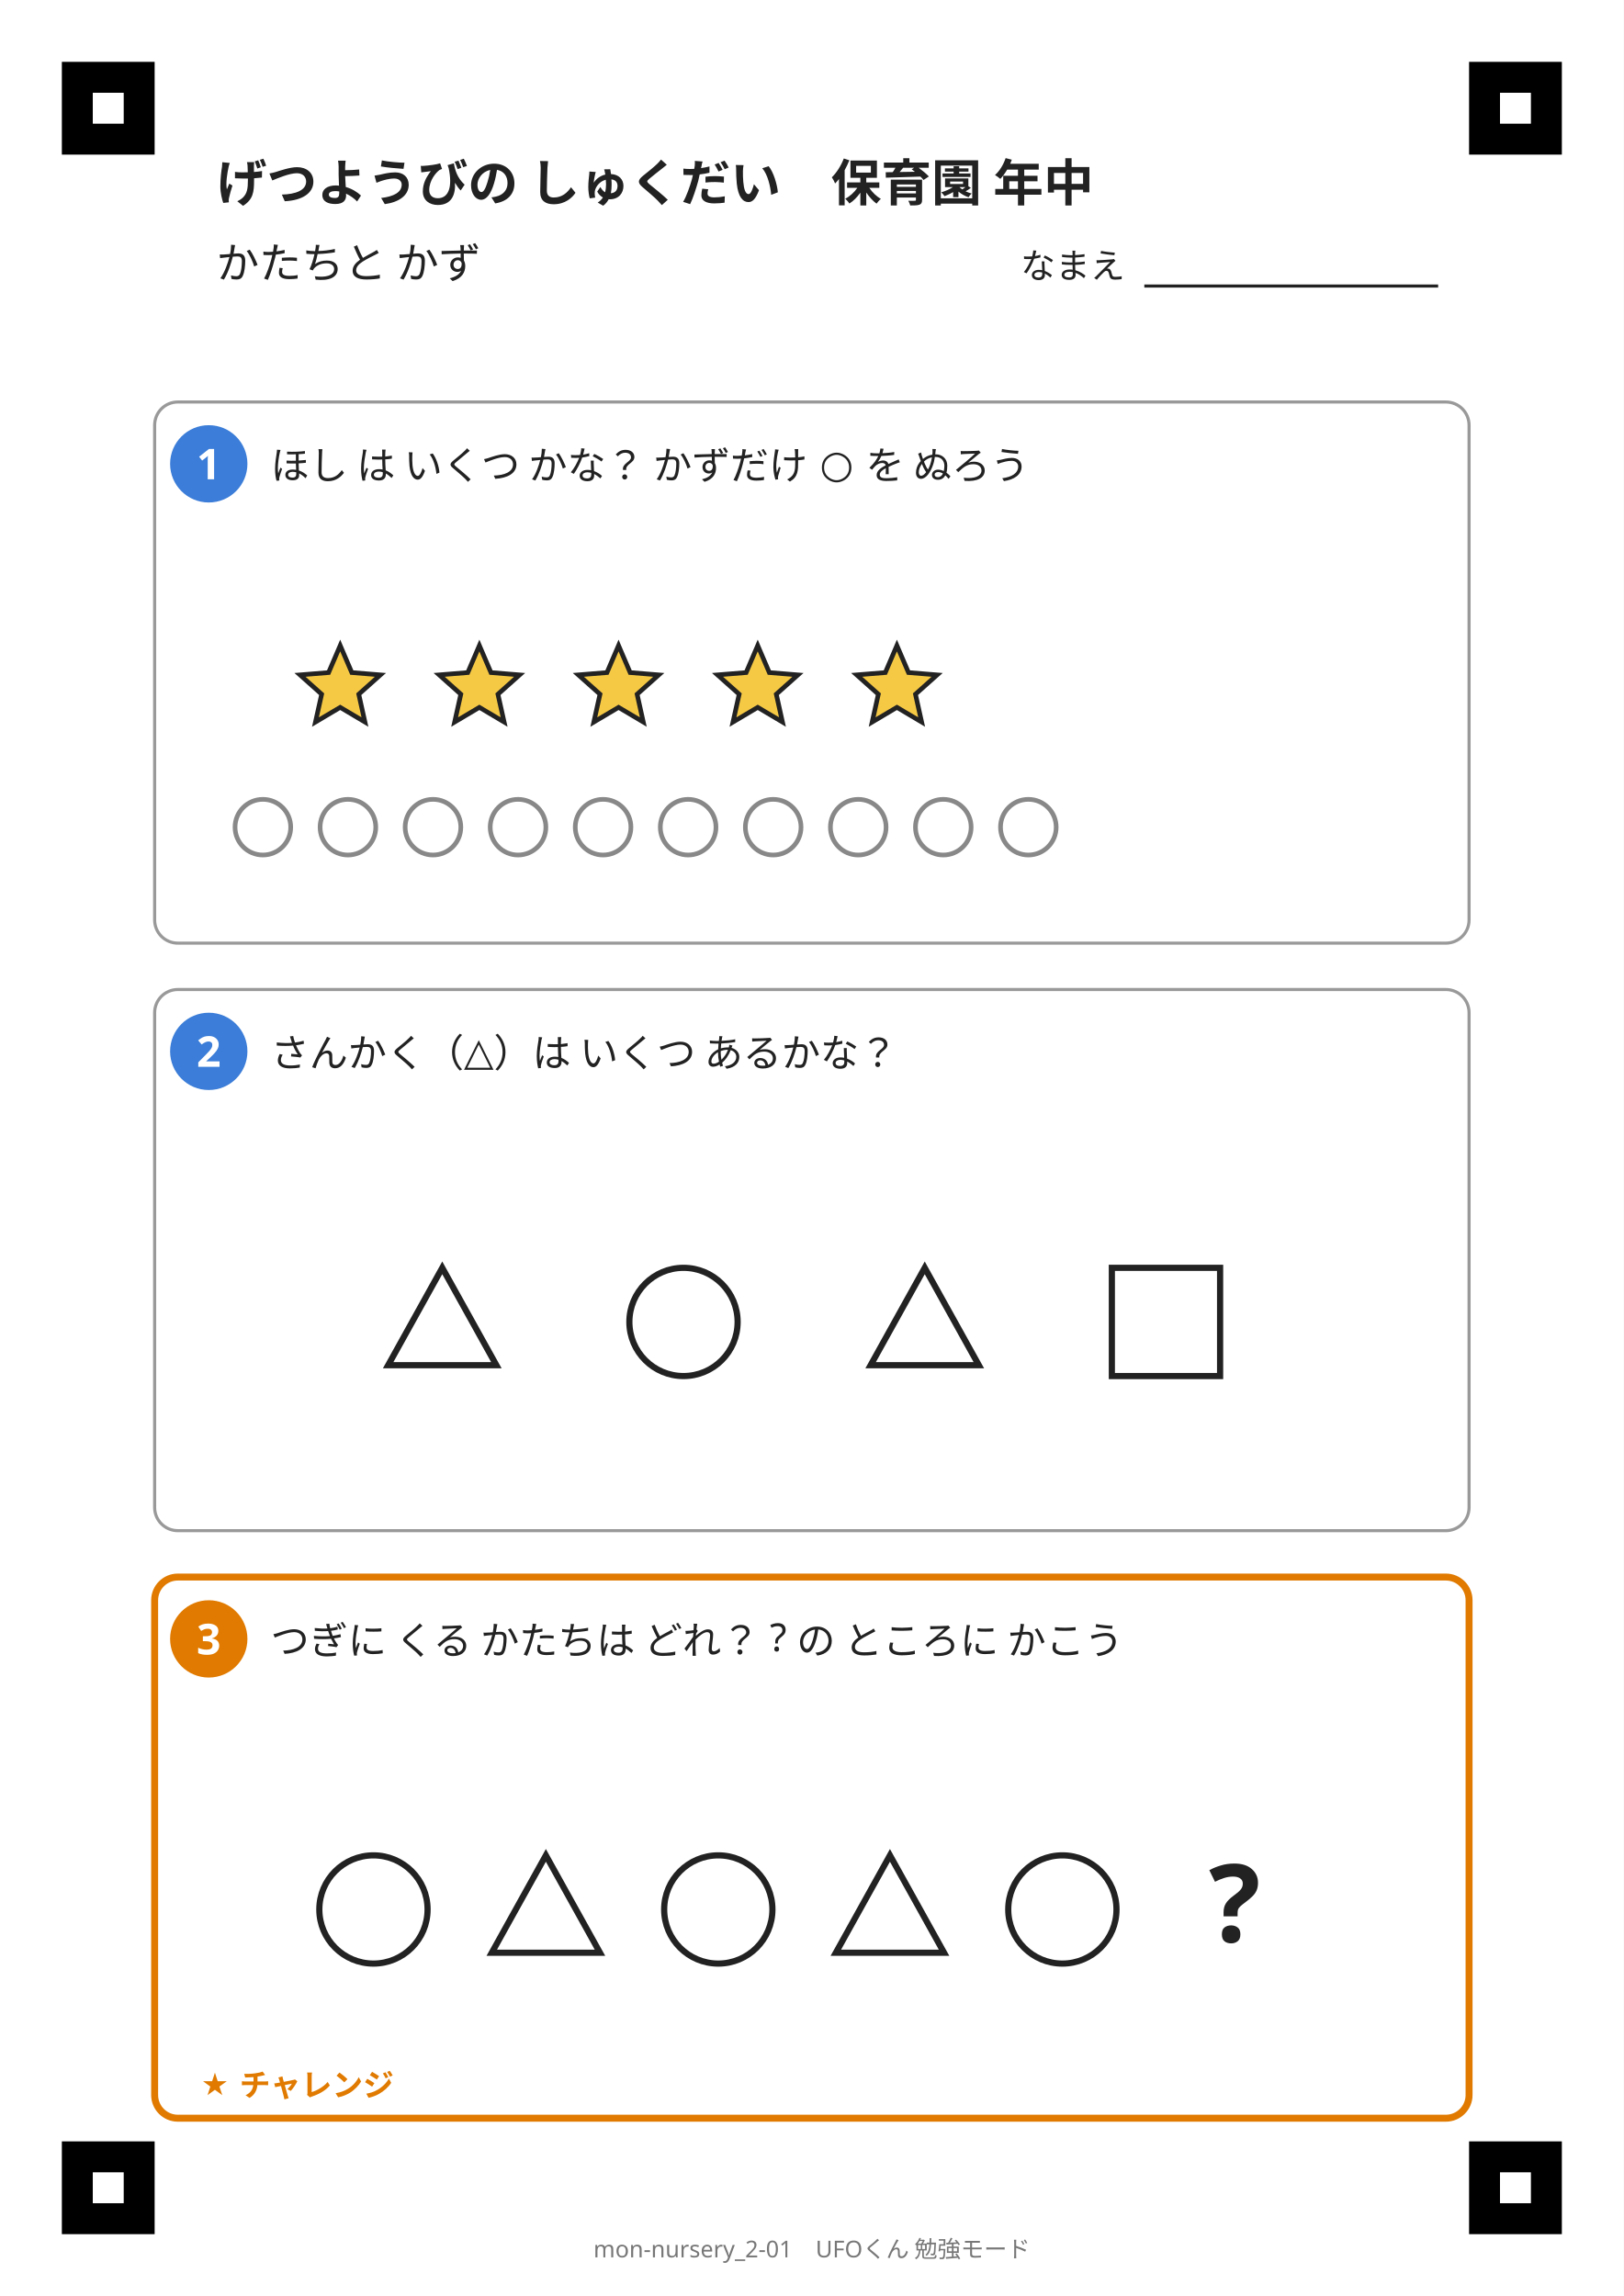
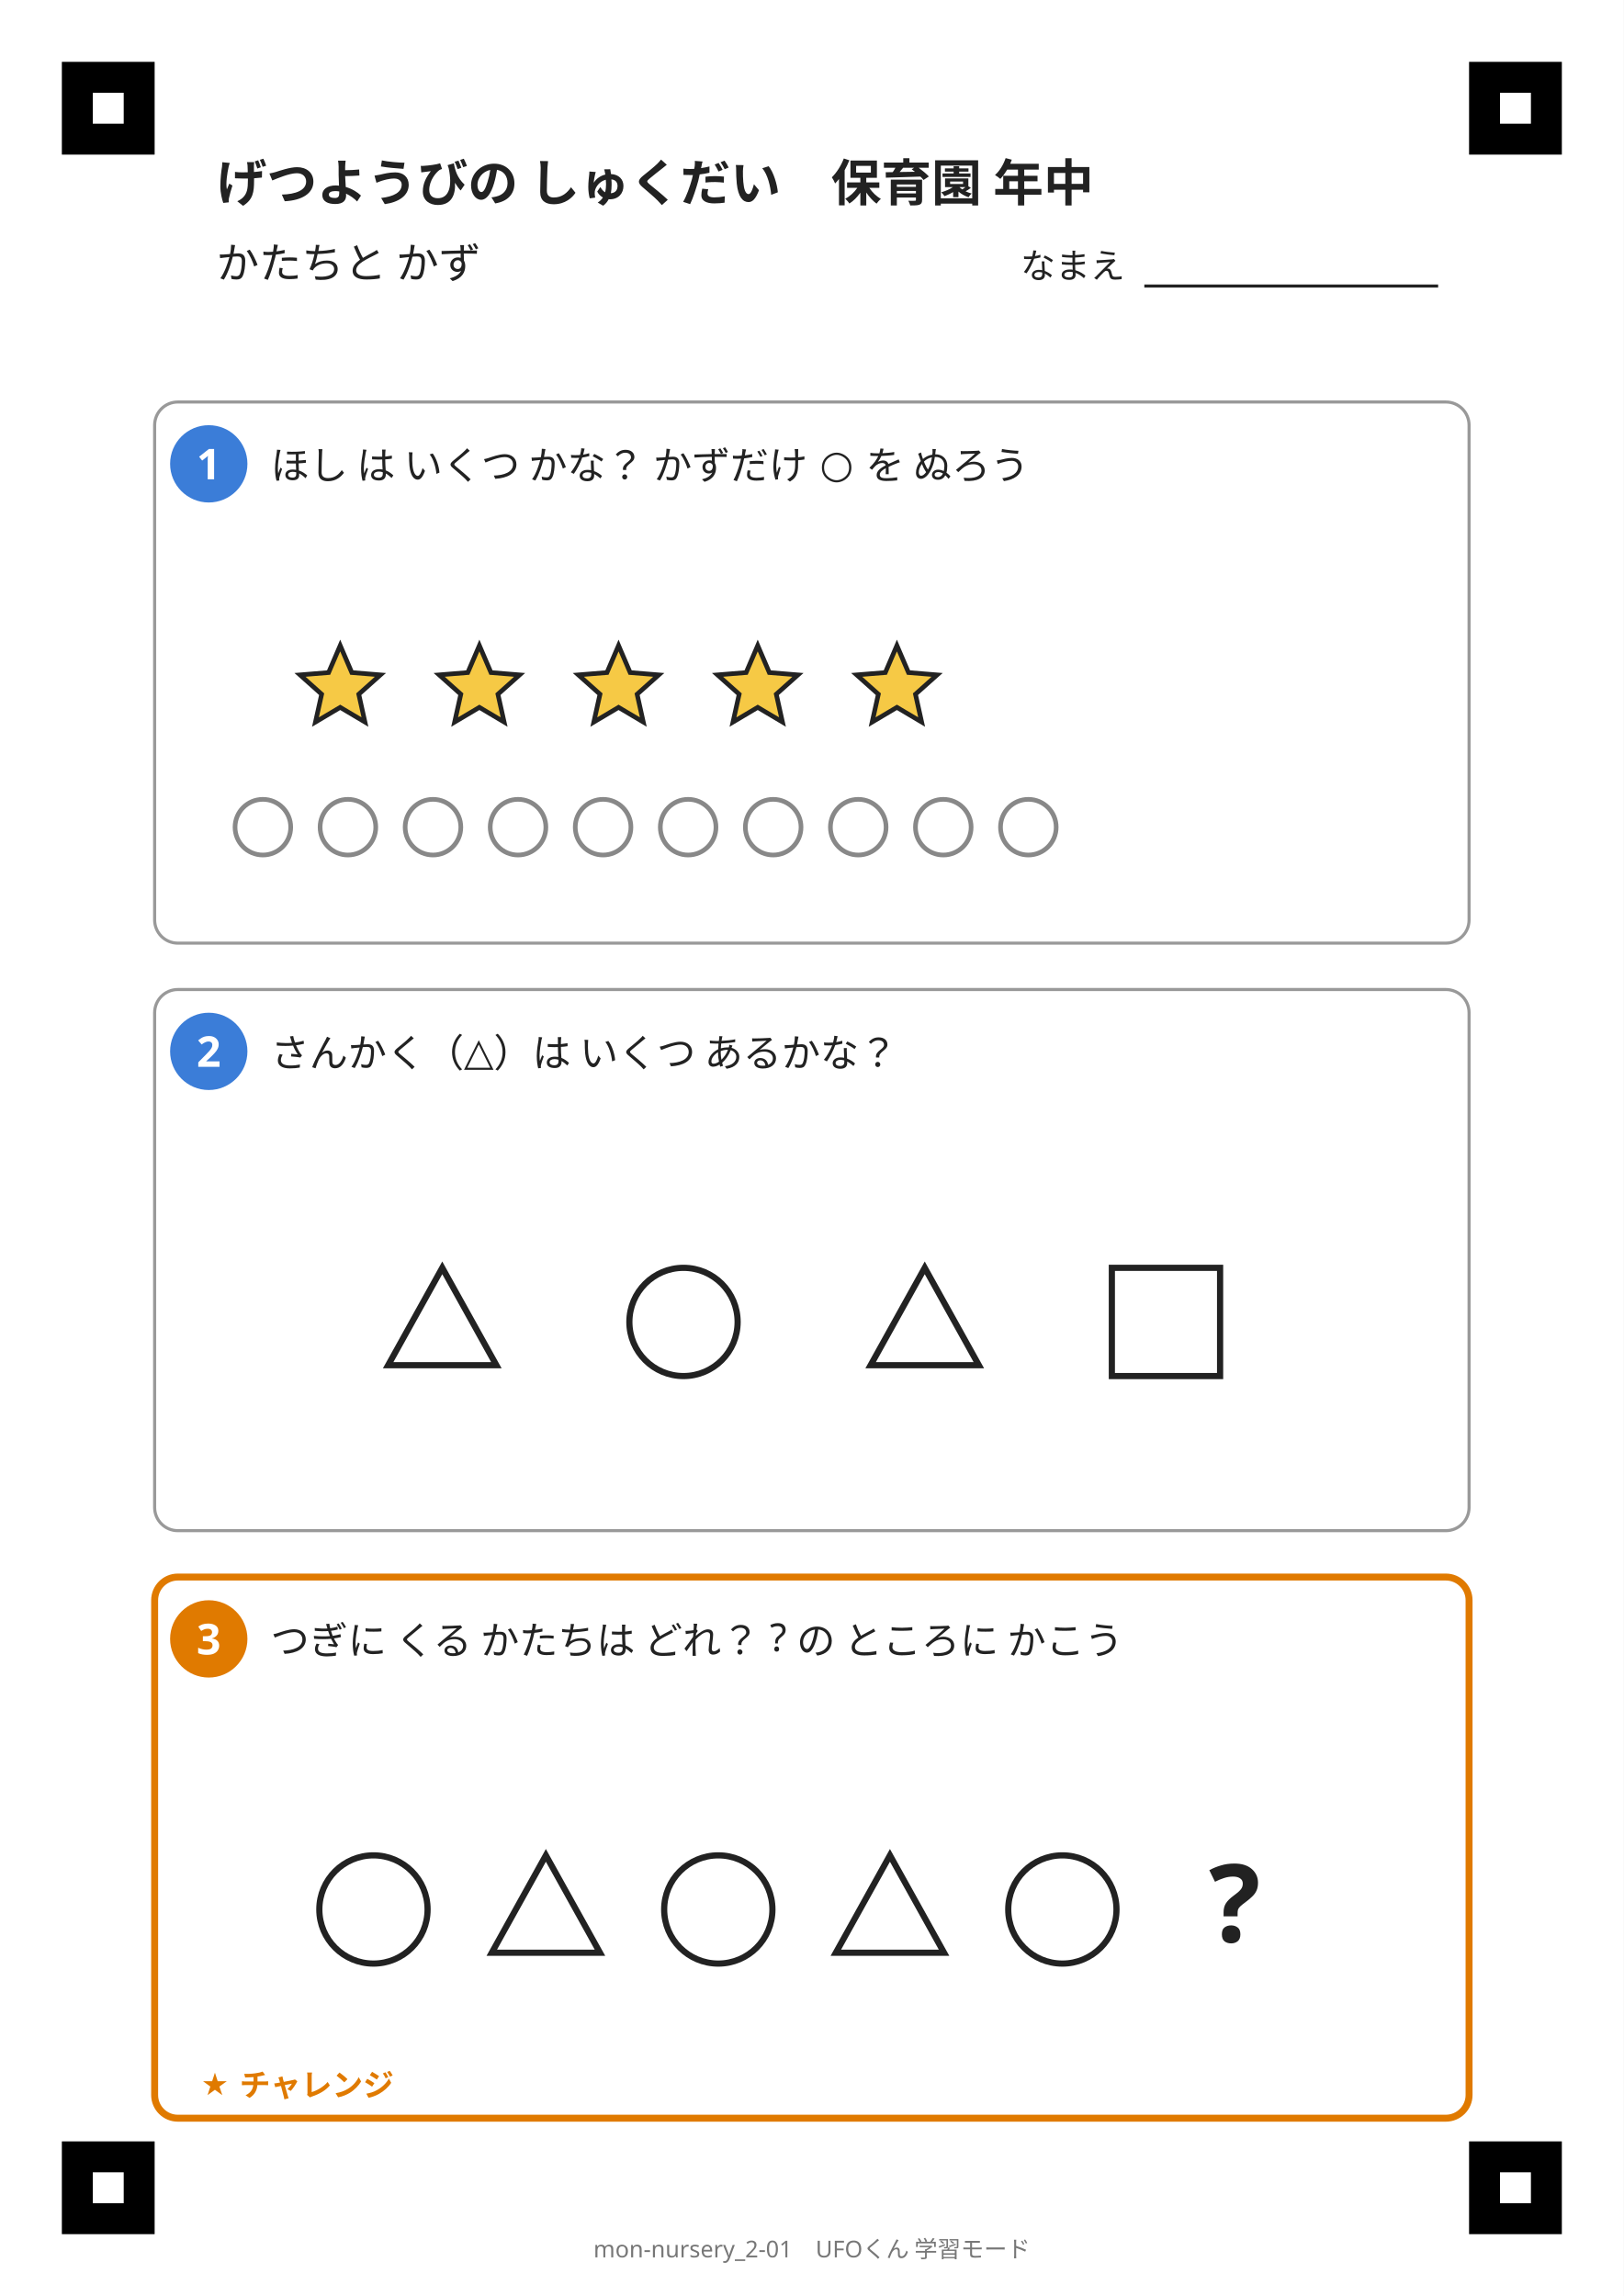
<svg xmlns="http://www.w3.org/2000/svg" width="210.0mm" height="297.0mm" viewBox="0 0 210.0 297.0" font-family="'Hiragino Maru Gothic ProN', 'BIZ UDPGothic', 'Noto Sans JP', sans-serif">
  <rect width="210.0" height="297.0" fill="#fff" />
  <rect x="8.0" y="8.0" width="12.0" height="12.0" fill="#000" />
  <rect x="12.0" y="12.0" width="4.0" height="4.0" fill="#fff" />
  <rect x="190.0" y="8.0" width="12.0" height="12.0" fill="#000" />
  <rect x="194.0" y="12.0" width="4.0" height="4.0" fill="#fff" />
  <rect x="8.0" y="277.0" width="12.0" height="12.0" fill="#000" />
  <rect x="12.0" y="281.0" width="4.0" height="4.0" fill="#fff" />
  <rect x="190.0" y="277.0" width="12.0" height="12.0" fill="#000" />
  <rect x="194.0" y="281.0" width="4.0" height="4.0" fill="#fff" />
  <text x="28.0" y="26.0" font-size="6.5" font-weight="bold" text-anchor="start" fill="#222">げつようびの しゅくだい　保育園 年中</text>
  <text x="28.0" y="36.0" font-size="5.5" font-weight="normal" text-anchor="start" fill="#222">かたちと かず</text>
  <text x="132.0" y="36.0" font-size="4.5" font-weight="normal" text-anchor="start" fill="#222">なまえ</text>
  <line x1="148" y1="37" x2="186" y2="37" stroke="#222" stroke-width="0.4" />
-   <text x="105.0" y="292.0" font-size="3.0" font-weight="normal" text-anchor="middle" fill="#777">mon-nursery_2-01　UFOくん 勉強モード</text>
+   <text x="105.0" y="292.0" font-size="3.0" font-weight="normal" text-anchor="middle" fill="#777">mon-nursery_2-01　UFOくん 学習モード</text>
  <rect x="20.0" y="52.0" width="170.0" height="70.0" rx="3" fill="none" stroke="#999" stroke-width="0.4" />
  <circle cx="27.0" cy="60.0" r="5" fill="#3b7dd8" />
  <text x="27.0" y="62.0" font-size="5.5" font-weight="bold" text-anchor="middle" fill="#fff">1</text>
  <text x="35.0" y="62.0" font-size="5.0" font-weight="normal" text-anchor="start" fill="#222">ほし は いくつ かな？ かずだけ ○ を ぬろう</text>
  <polygon points="44.0,83.5 45.5,87.0 49.2,87.3 46.4,89.8 47.2,93.4 44.0,91.5 40.8,93.4 41.6,89.8 38.8,87.3 42.5,87.0" fill="#f6c945" stroke="#222" stroke-width="0.6" />
  <polygon points="62.0,83.5 63.5,87.0 67.2,87.3 64.4,89.8 65.2,93.4 62.0,91.5 58.8,93.4 59.6,89.8 56.8,87.3 60.5,87.0" fill="#f6c945" stroke="#222" stroke-width="0.6" />
  <polygon points="80.0,83.5 81.5,87.0 85.2,87.3 82.4,89.8 83.2,93.4 80.0,91.5 76.8,93.4 77.6,89.8 74.8,87.3 78.5,87.0" fill="#f6c945" stroke="#222" stroke-width="0.6" />
  <polygon points="98.0,83.5 99.5,87.0 103.2,87.3 100.4,89.8 101.2,93.4 98.0,91.5 94.8,93.4 95.6,89.8 92.8,87.3 96.5,87.0" fill="#f6c945" stroke="#222" stroke-width="0.6" />
  <polygon points="116.0,83.5 117.5,87.0 121.2,87.3 118.4,89.8 119.2,93.4 116.0,91.5 112.8,93.4 113.6,89.8 110.8,87.3 114.5,87.0" fill="#f6c945" stroke="#222" stroke-width="0.6" />
  <circle cx="34.0" cy="107.0" r="3.6" fill="none" stroke="#888" stroke-width="0.6" />
  <circle cx="45.0" cy="107.0" r="3.6" fill="none" stroke="#888" stroke-width="0.6" />
  <circle cx="56.0" cy="107.0" r="3.6" fill="none" stroke="#888" stroke-width="0.6" />
  <circle cx="67.0" cy="107.0" r="3.6" fill="none" stroke="#888" stroke-width="0.6" />
  <circle cx="78.0" cy="107.0" r="3.6" fill="none" stroke="#888" stroke-width="0.6" />
  <circle cx="89.0" cy="107.0" r="3.6" fill="none" stroke="#888" stroke-width="0.6" />
  <circle cx="100.0" cy="107.0" r="3.6" fill="none" stroke="#888" stroke-width="0.6" />
  <circle cx="111.0" cy="107.0" r="3.6" fill="none" stroke="#888" stroke-width="0.6" />
  <circle cx="122.0" cy="107.0" r="3.6" fill="none" stroke="#888" stroke-width="0.6" />
  <circle cx="133.0" cy="107.0" r="3.6" fill="none" stroke="#888" stroke-width="0.6" />
  <rect x="20.0" y="128.0" width="170.0" height="70.0" rx="3" fill="none" stroke="#999" stroke-width="0.4" />
  <circle cx="27.0" cy="136.0" r="5" fill="#3b7dd8" />
  <text x="27.0" y="138.0" font-size="5.5" font-weight="bold" text-anchor="middle" fill="#fff">2</text>
  <text x="35.0" y="138.0" font-size="5.0" font-weight="normal" text-anchor="start" fill="#222">さんかく（△）は いくつ あるかな？</text>
  <polygon points="57.2,164.0 50.2,176.6 64.2,176.6" fill="none" stroke="#222" stroke-width="0.8" />
  <circle cx="88.4" cy="171.0" r="7.0" fill="none" stroke="#222" stroke-width="0.8" />
  <polygon points="119.6,164.0 112.6,176.6 126.6,176.6" fill="none" stroke="#222" stroke-width="0.8" />
  <rect x="143.8" y="164.0" width="14.0" height="14.0" fill="none" stroke="#222" stroke-width="0.8" />
  <rect x="20.0" y="204.0" width="170.0" height="70.0" rx="3" fill="none" stroke="#e07a00" stroke-width="0.9" />
  <circle cx="27.0" cy="212.0" r="5" fill="#e07a00" />
  <text x="27.0" y="214.0" font-size="5.5" font-weight="bold" text-anchor="middle" fill="#fff">3</text>
  <text x="26.0" y="271.0" font-size="4.0" font-weight="bold" text-anchor="start" fill="#e07a00">★ チャレンジ</text>
  <text x="35.0" y="214.0" font-size="5.0" font-weight="normal" text-anchor="start" fill="#222">つぎに くる かたちは どれ？ ? の ところに かこう</text>
  <circle cx="48.3" cy="247.0" r="7.0" fill="none" stroke="#222" stroke-width="0.8" />
  <polygon points="70.6,240.0 63.6,252.6 77.6,252.6" fill="none" stroke="#222" stroke-width="0.8" />
  <circle cx="92.9" cy="247.0" r="7.0" fill="none" stroke="#222" stroke-width="0.8" />
  <polygon points="115.1,240.0 108.1,252.6 122.1,252.6" fill="none" stroke="#222" stroke-width="0.8" />
  <circle cx="137.4" cy="247.0" r="7.0" fill="none" stroke="#222" stroke-width="0.8" />
  <text x="159.7" y="251.2" font-size="14.0" font-weight="bold" text-anchor="middle" fill="#222">?</text>
</svg>
